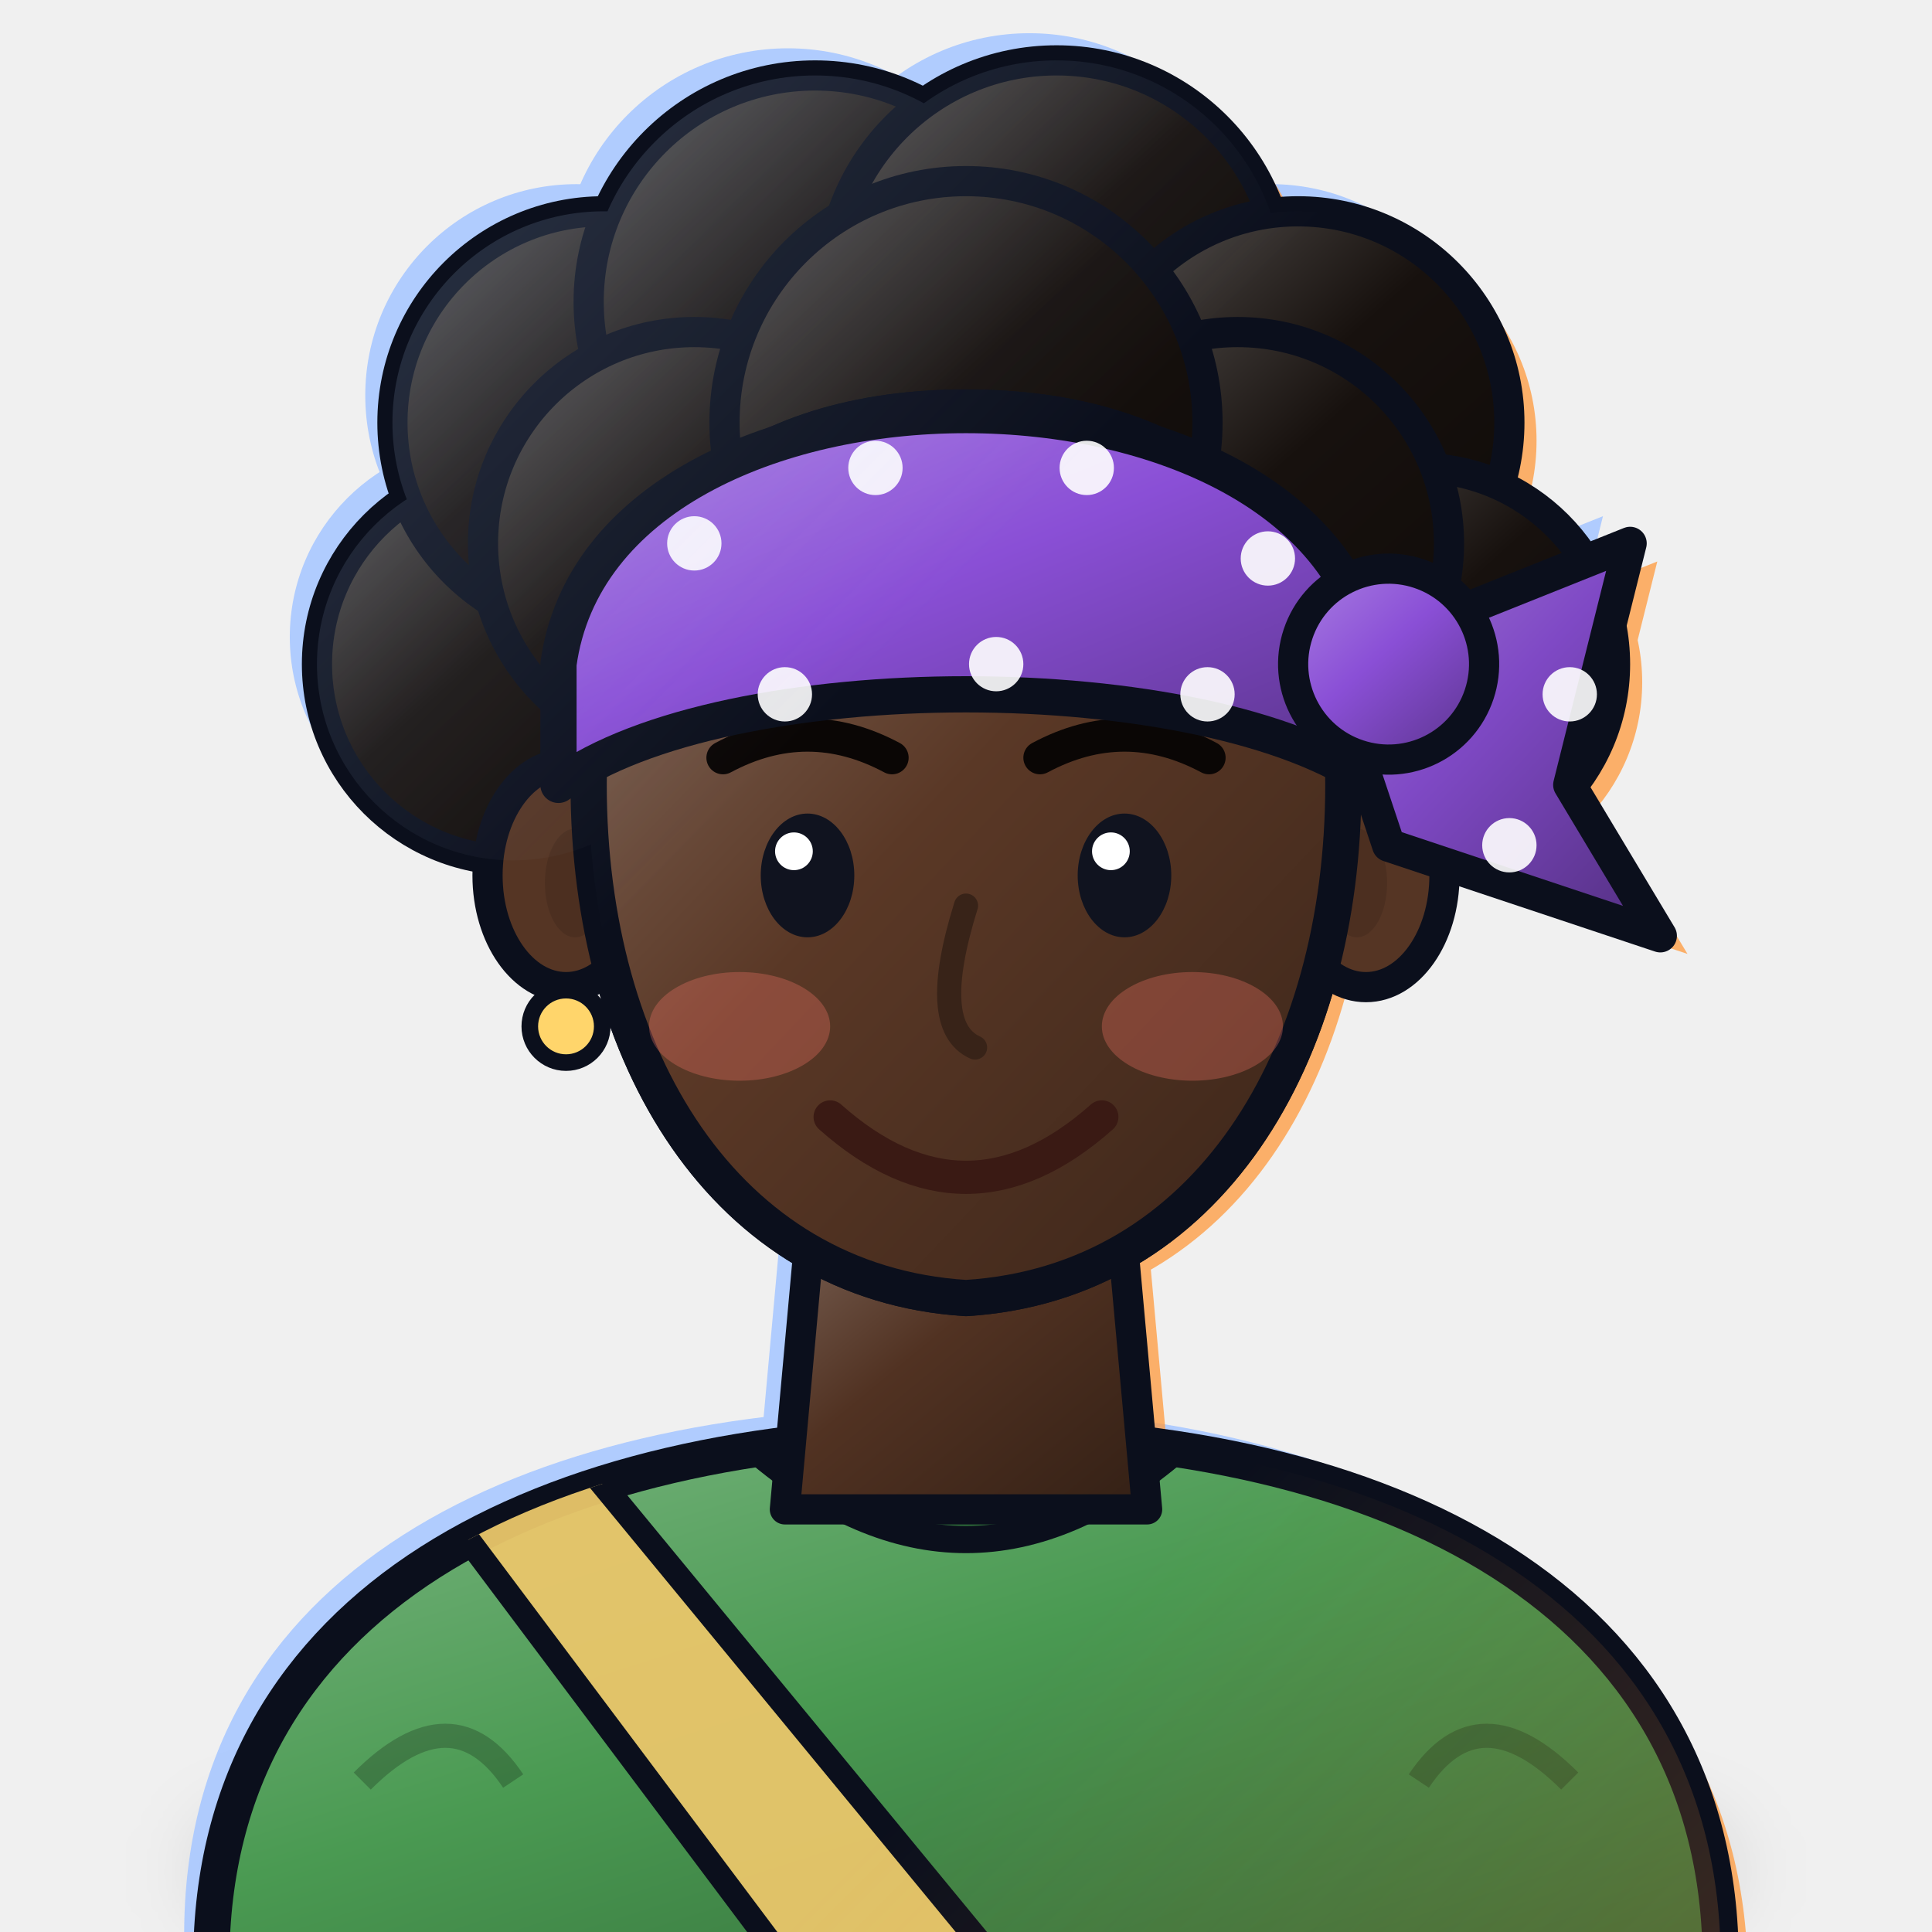
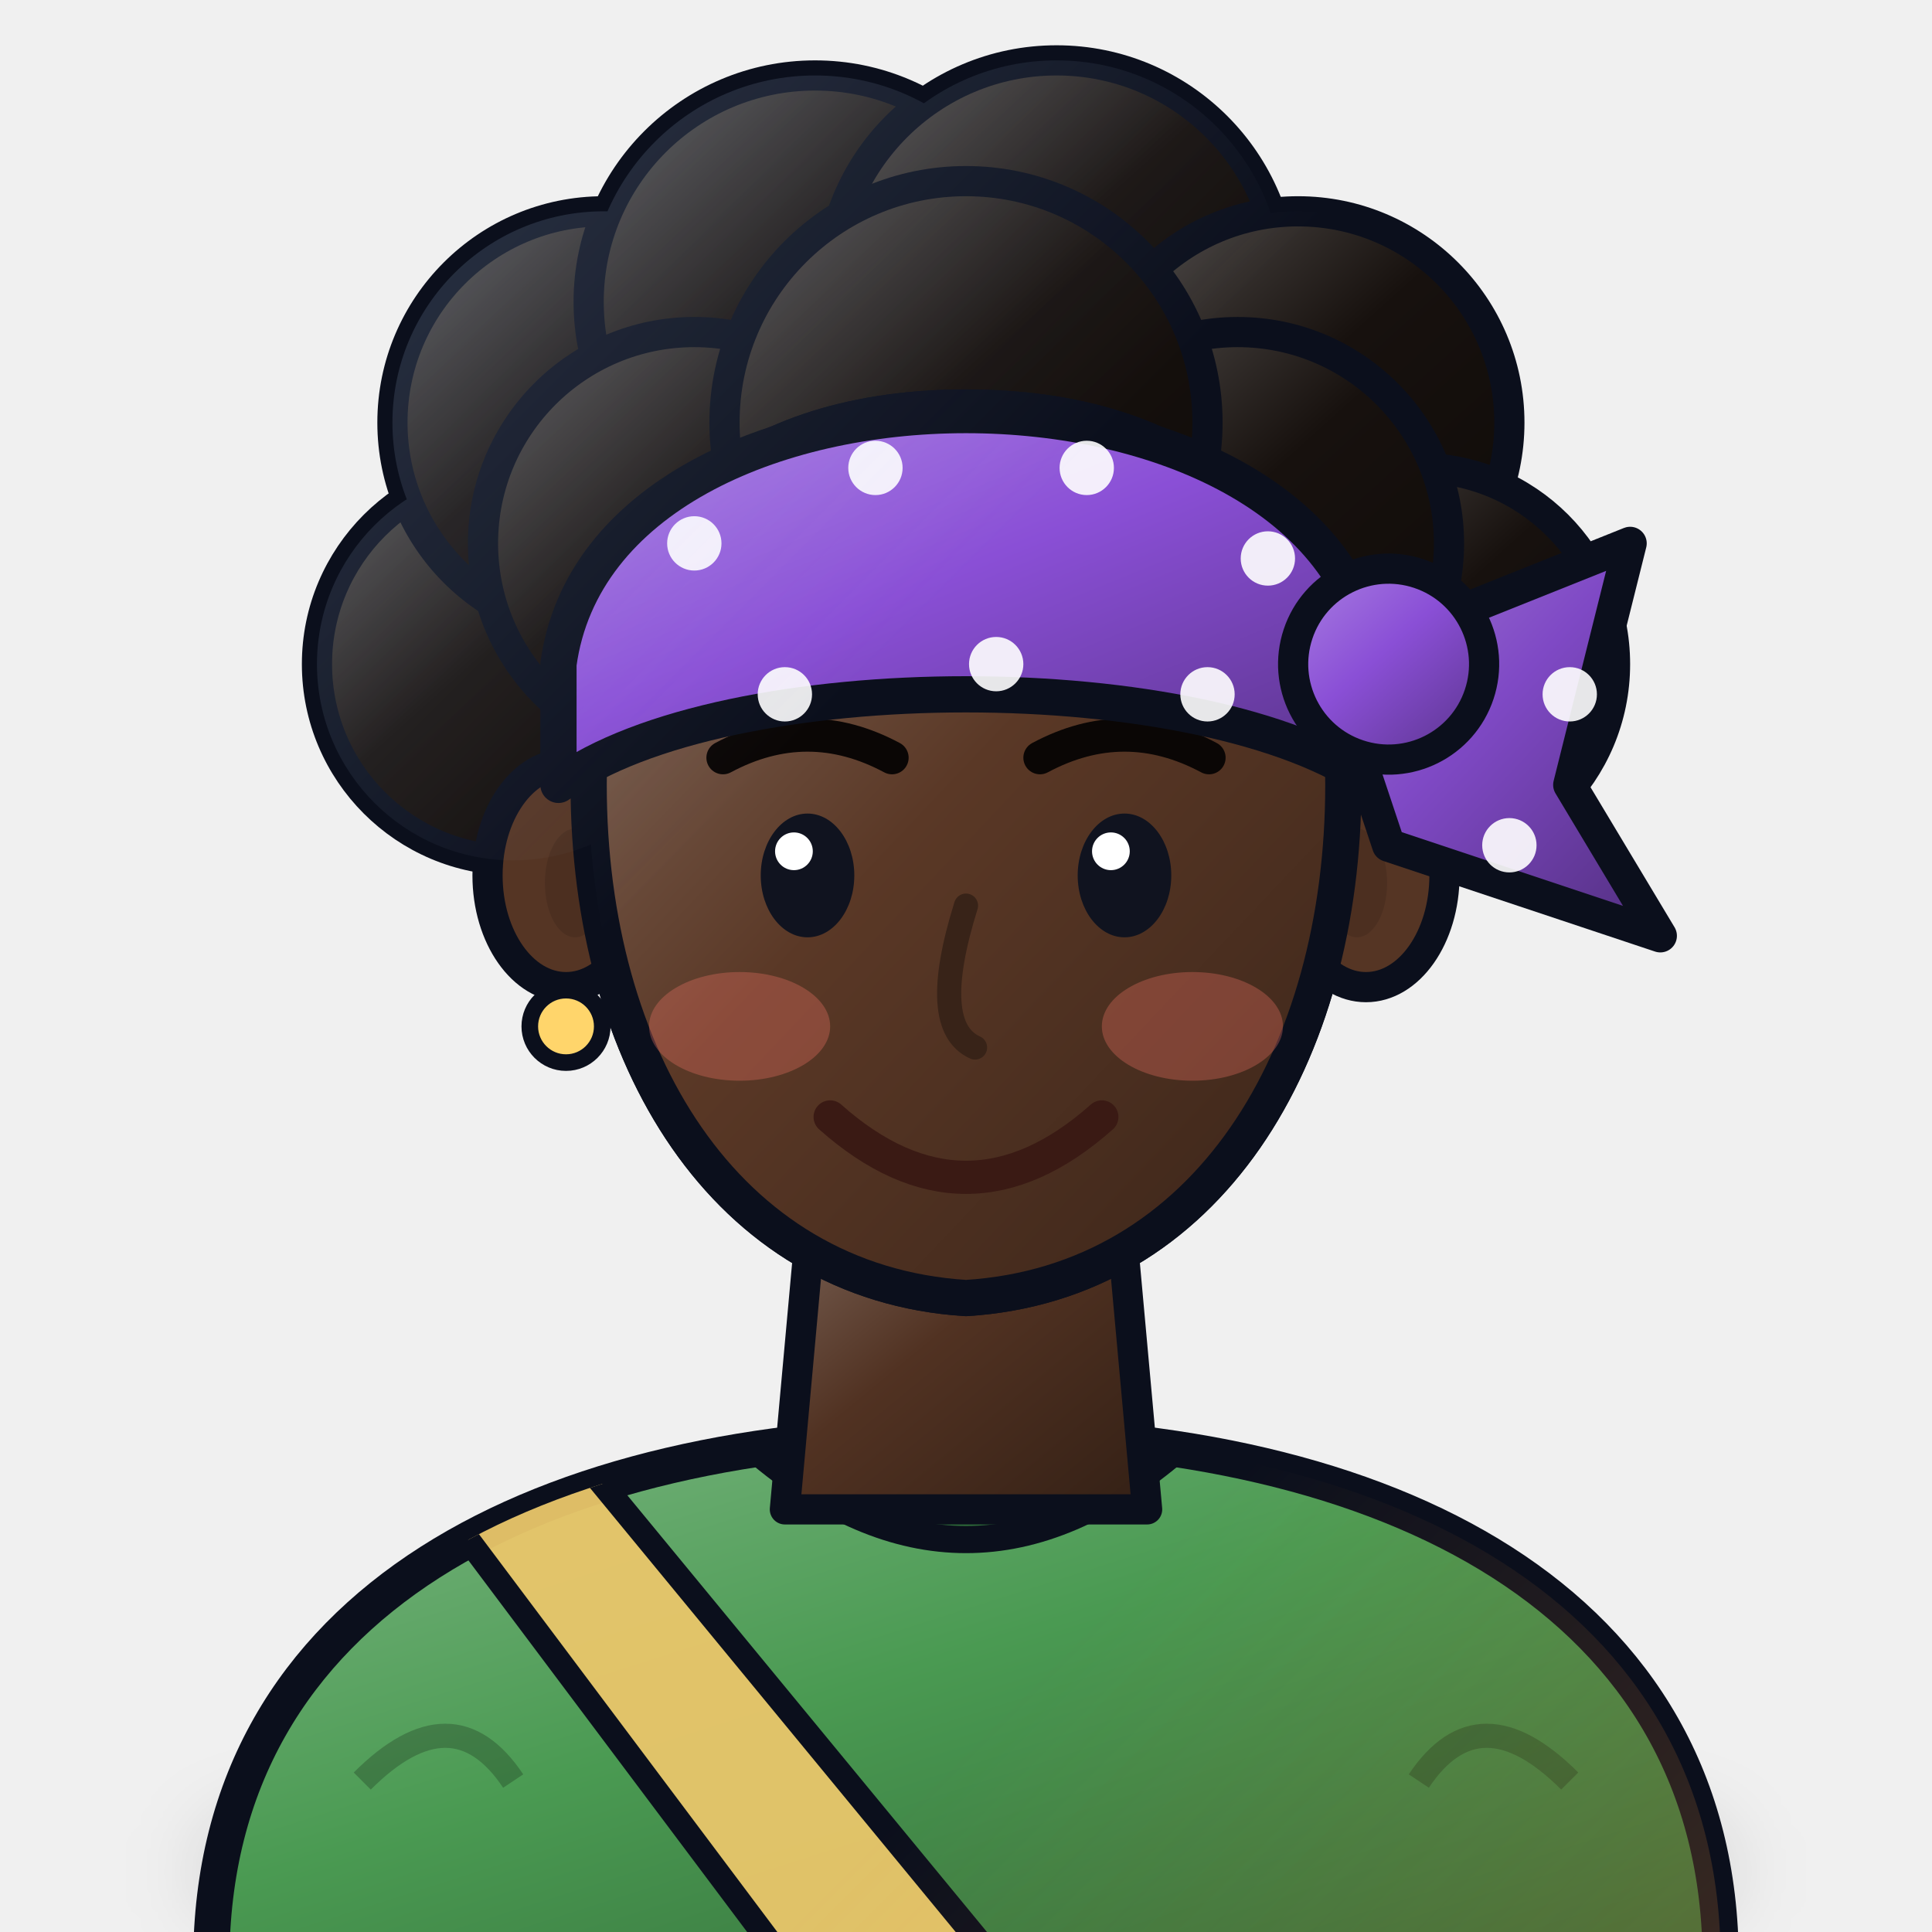
<svg xmlns="http://www.w3.org/2000/svg" width="128" height="128" viewBox="0 0 128 128">
  <defs>
    <linearGradient id="lg1" gradientUnits="objectBoundingBox" x1="0.05" y1="0" x2="0.95" y2="1">
      <stop offset="0" stop-color="#534f4d" stop-opacity="1" />
      <stop offset="0.45" stop-color="#17110e" stop-opacity="1" />
      <stop offset="1" stop-color="#0f0b09" stop-opacity="1" />
    </linearGradient>
    <linearGradient id="lg2" gradientUnits="objectBoundingBox" x1="0.05" y1="0" x2="0.95" y2="1">
      <stop offset="0" stop-color="#534f4d" stop-opacity="1" />
      <stop offset="0.45" stop-color="#17110e" stop-opacity="1" />
      <stop offset="1" stop-color="#0f0b09" stop-opacity="1" />
    </linearGradient>
    <linearGradient id="lg3" gradientUnits="objectBoundingBox" x1="0.05" y1="0" x2="0.95" y2="1">
      <stop offset="0" stop-color="#534f4d" stop-opacity="1" />
      <stop offset="0.45" stop-color="#17110e" stop-opacity="1" />
      <stop offset="1" stop-color="#0f0b09" stop-opacity="1" />
    </linearGradient>
    <linearGradient id="lg4" gradientUnits="objectBoundingBox" x1="0.05" y1="0" x2="0.95" y2="1">
      <stop offset="0" stop-color="#534f4d" stop-opacity="1" />
      <stop offset="0.45" stop-color="#17110e" stop-opacity="1" />
      <stop offset="1" stop-color="#0f0b09" stop-opacity="1" />
    </linearGradient>
    <linearGradient id="lg5" gradientUnits="objectBoundingBox" x1="0.05" y1="0" x2="0.95" y2="1">
      <stop offset="0" stop-color="#534f4d" stop-opacity="1" />
      <stop offset="0.45" stop-color="#17110e" stop-opacity="1" />
      <stop offset="1" stop-color="#0f0b09" stop-opacity="1" />
    </linearGradient>
    <linearGradient id="lg6" gradientUnits="objectBoundingBox" x1="0.05" y1="0" x2="0.95" y2="1">
      <stop offset="0" stop-color="#534f4d" stop-opacity="1" />
      <stop offset="0.45" stop-color="#17110e" stop-opacity="1" />
      <stop offset="1" stop-color="#0f0b09" stop-opacity="1" />
    </linearGradient>
    <linearGradient id="lg7" gradientUnits="objectBoundingBox" x1="0.05" y1="0" x2="0.95" y2="1">
      <stop offset="0" stop-color="#534f4d" stop-opacity="1" />
      <stop offset="0.45" stop-color="#17110e" stop-opacity="1" />
      <stop offset="1" stop-color="#0f0b09" stop-opacity="1" />
    </linearGradient>
    <linearGradient id="lg8" gradientUnits="objectBoundingBox" x1="0.05" y1="0" x2="0.95" y2="1">
      <stop offset="0" stop-color="#534f4d" stop-opacity="1" />
      <stop offset="0.45" stop-color="#17110e" stop-opacity="1" />
      <stop offset="1" stop-color="#0f0b09" stop-opacity="1" />
    </linearGradient>
    <linearGradient id="lg9" gradientUnits="objectBoundingBox" x1="0.05" y1="0" x2="0.95" y2="1">
      <stop offset="0" stop-color="#534f4d" stop-opacity="1" />
      <stop offset="0.45" stop-color="#17110e" stop-opacity="1" />
      <stop offset="1" stop-color="#0f0b09" stop-opacity="1" />
    </linearGradient>
    <linearGradient id="lg10" gradientUnits="objectBoundingBox" x1="0.05" y1="0" x2="0.95" y2="1">
      <stop offset="0" stop-color="#79b47f" stop-opacity="1" />
      <stop offset="0.45" stop-color="#4a9a52" stop-opacity="1" />
      <stop offset="1" stop-color="#316636" stop-opacity="1" />
    </linearGradient>
    <clipPath id="cp11">
      <path d="M14 130 C14 106 36 95 64 95 C92 95 114 106 114 130 Z" fill="#fff" />
    </clipPath>
    <linearGradient id="lg12" gradientUnits="objectBoundingBox" x1="0.05" y1="0" x2="0.95" y2="1">
      <stop offset="0" stop-color="#7e675b" stop-opacity="1" />
      <stop offset="0.45" stop-color="#513222" stop-opacity="1" />
      <stop offset="1" stop-color="#352116" stop-opacity="1" />
    </linearGradient>
    <linearGradient id="lg13" gradientUnits="objectBoundingBox" x1="0.05" y1="0" x2="0.95" y2="1">
      <stop offset="0" stop-color="#856c5e" stop-opacity="1" />
      <stop offset="0.45" stop-color="#5a3826" stop-opacity="1" />
      <stop offset="1" stop-color="#3b2519" stop-opacity="1" />
    </linearGradient>
    <linearGradient id="lg14" gradientUnits="objectBoundingBox" x1="0.05" y1="0" x2="0.95" y2="1">
      <stop offset="0" stop-color="#856c5e" stop-opacity="1" />
      <stop offset="0.45" stop-color="#5a3826" stop-opacity="1" />
      <stop offset="1" stop-color="#3b2519" stop-opacity="1" />
    </linearGradient>
    <clipPath id="cp15">
      <path d="M39 52 C39 34 50 27 64 27 C78 27 89 34 89 52 C89 70 80 85 64 86 C48 85 39 70 39 52 Z" fill="#fff" />
    </clipPath>
    <linearGradient id="lg16" gradientUnits="objectBoundingBox" x1="0.05" y1="0" x2="0.95" y2="1">
      <stop offset="0" stop-color="#a87de1" stop-opacity="1" />
      <stop offset="0.45" stop-color="#8a4fd6" stop-opacity="1" />
      <stop offset="1" stop-color="#5b348d" stop-opacity="1" />
    </linearGradient>
    <linearGradient id="lg17" gradientUnits="objectBoundingBox" x1="0.05" y1="0" x2="0.95" y2="1">
      <stop offset="0" stop-color="#a078d4" stop-opacity="1" />
      <stop offset="0.45" stop-color="#7f49c5" stop-opacity="1" />
      <stop offset="1" stop-color="#543082" stop-opacity="1" />
    </linearGradient>
    <linearGradient id="lg18" gradientUnits="objectBoundingBox" x1="0.05" y1="0" x2="0.95" y2="1">
      <stop offset="0" stop-color="#a87de1" stop-opacity="1" />
      <stop offset="0.45" stop-color="#8a4fd6" stop-opacity="1" />
      <stop offset="1" stop-color="#5b348d" stop-opacity="1" />
    </linearGradient>
    <filter id="bl19" x="-60%" y="-60%" width="220%" height="220%">
      <feGaussianBlur stdDeviation="3" />
    </filter>
    <clipPath id="cp20">
      <path d="M21 44 A13 13 0 1 1 47 44 A13 13 0 1 1 21 44 Z M26 28 A14 14 0 1 1 54 28 A14 14 0 1 1 26 28 Z M39 20 A15 15 0 1 1 69 20 A15 15 0 1 1 39 20 Z M55 19 A15 15 0 1 1 85 19 A15 15 0 1 1 55 19 Z M72 28 A14 14 0 1 1 100 28 A14 14 0 1 1 72 28 Z M81 44 A13 13 0 1 1 107 44 A13 13 0 1 1 81 44 Z M32 36 A14 14 0 1 1 60 36 A14 14 0 1 1 32 36 Z M68 36 A14 14 0 1 1 96 36 A14 14 0 1 1 68 36 Z M48 28 A16 16 0 1 1 80 28 A16 16 0 1 1 48 28 Z M14 130 C14 106 36 95 64 95 C92 95 114 106 114 130 Z M54 78 L74 78 L76 100 L52 100 Z M39 52 C39 34 50 27 64 27 C78 27 89 34 89 52 C89 70 80 85 64 86 C48 85 39 70 39 52 Z M37 44 C40 22 88 22 91 44 L91 52 C80 44 48 44 37 52 Z M88 44 L108 36 L104 52 L110 62 L92 56 Z M86 42 A6 6 0 1 1 98 46 A6 6 0 1 1 86 42 Z" fill="#fff" />
    </clipPath>
    <linearGradient id="lg21" gradientUnits="objectBoundingBox" x1="0" y1="0" x2="1" y2="1">
      <stop offset="0" stop-color="#bcd8ff" stop-opacity="0.28" />
      <stop offset="0.4" stop-color="#bcd8ff" stop-opacity="0" />
      <stop offset="0.7" stop-color="#ff9a3c" stop-opacity="0" />
      <stop offset="1" stop-color="#ff9a3c" stop-opacity="0.22" />
    </linearGradient>
  </defs>
  <ellipse cx="64" cy="124" rx="50" ry="5" fill="#000" fill-opacity="0.35" filter="url(#bl19)" />
-   <g transform="translate(-1.8 -1.8)">
-     <path d="M21 44 A13 13 0 1 1 47 44 A13 13 0 1 1 21 44 Z M26 28 A14 14 0 1 1 54 28 A14 14 0 1 1 26 28 Z M39 20 A15 15 0 1 1 69 20 A15 15 0 1 1 39 20 Z M55 19 A15 15 0 1 1 85 19 A15 15 0 1 1 55 19 Z M72 28 A14 14 0 1 1 100 28 A14 14 0 1 1 72 28 Z M81 44 A13 13 0 1 1 107 44 A13 13 0 1 1 81 44 Z M32 36 A14 14 0 1 1 60 36 A14 14 0 1 1 32 36 Z M68 36 A14 14 0 1 1 96 36 A14 14 0 1 1 68 36 Z M48 28 A16 16 0 1 1 80 28 A16 16 0 1 1 48 28 Z M14 130 C14 106 36 95 64 95 C92 95 114 106 114 130 Z M54 78 L74 78 L76 100 L52 100 Z M39 52 C39 34 50 27 64 27 C78 27 89 34 89 52 C89 70 80 85 64 86 C48 85 39 70 39 52 Z M37 44 C40 22 88 22 91 44 L91 52 C80 44 48 44 37 52 Z M88 44 L108 36 L104 52 L110 62 L92 56 Z M86 42 A6 6 0 1 1 98 46 A6 6 0 1 1 86 42 Z" fill="#a9c8ff" fill-opacity="0.9" />
-   </g>
-   <g transform="translate(1.8 1.2)">
-     <path d="M21 44 A13 13 0 1 1 47 44 A13 13 0 1 1 21 44 Z M26 28 A14 14 0 1 1 54 28 A14 14 0 1 1 26 28 Z M39 20 A15 15 0 1 1 69 20 A15 15 0 1 1 39 20 Z M55 19 A15 15 0 1 1 85 19 A15 15 0 1 1 55 19 Z M72 28 A14 14 0 1 1 100 28 A14 14 0 1 1 72 28 Z M81 44 A13 13 0 1 1 107 44 A13 13 0 1 1 81 44 Z M32 36 A14 14 0 1 1 60 36 A14 14 0 1 1 32 36 Z M68 36 A14 14 0 1 1 96 36 A14 14 0 1 1 68 36 Z M48 28 A16 16 0 1 1 80 28 A16 16 0 1 1 48 28 Z M14 130 C14 106 36 95 64 95 C92 95 114 106 114 130 Z M54 78 L74 78 L76 100 L52 100 Z M39 52 C39 34 50 27 64 27 C78 27 89 34 89 52 C89 70 80 85 64 86 C48 85 39 70 39 52 Z M37 44 C40 22 88 22 91 44 L91 52 C80 44 48 44 37 52 Z M88 44 L108 36 L104 52 L110 62 L92 56 Z M86 42 A6 6 0 1 1 98 46 A6 6 0 1 1 86 42 Z" fill="#ff9a3c" fill-opacity="0.75" />
-   </g>
  <path d="M21 44 A13 13 0 1 1 47 44 A13 13 0 1 1 21 44 Z" fill="url(#lg1)" stroke="#0b0f1c" stroke-width="2.0" stroke-linejoin="round" />
  <path d="M26 28 A14 14 0 1 1 54 28 A14 14 0 1 1 26 28 Z" fill="url(#lg2)" stroke="#0b0f1c" stroke-width="2.0" stroke-linejoin="round" />
  <path d="M39 20 A15 15 0 1 1 69 20 A15 15 0 1 1 39 20 Z" fill="url(#lg3)" stroke="#0b0f1c" stroke-width="2.0" stroke-linejoin="round" />
  <path d="M55 19 A15 15 0 1 1 85 19 A15 15 0 1 1 55 19 Z" fill="url(#lg4)" stroke="#0b0f1c" stroke-width="2.0" stroke-linejoin="round" />
  <path d="M72 28 A14 14 0 1 1 100 28 A14 14 0 1 1 72 28 Z" fill="url(#lg5)" stroke="#0b0f1c" stroke-width="2.0" stroke-linejoin="round" />
  <path d="M81 44 A13 13 0 1 1 107 44 A13 13 0 1 1 81 44 Z" fill="url(#lg6)" stroke="#0b0f1c" stroke-width="2.0" stroke-linejoin="round" />
  <path d="M32 36 A14 14 0 1 1 60 36 A14 14 0 1 1 32 36 Z" fill="url(#lg7)" stroke="#0b0f1c" stroke-width="2.0" stroke-linejoin="round" />
  <path d="M68 36 A14 14 0 1 1 96 36 A14 14 0 1 1 68 36 Z" fill="url(#lg8)" stroke="#0b0f1c" stroke-width="2.0" stroke-linejoin="round" />
  <path d="M48 28 A16 16 0 1 1 80 28 A16 16 0 1 1 48 28 Z" fill="url(#lg9)" stroke="#0b0f1c" stroke-width="2.0" stroke-linejoin="round" />
  <path d="M14 130 C14 106 36 95 64 95 C92 95 114 106 114 130 Z" fill="url(#lg10)" stroke="#0b0f1c" stroke-width="2.4" stroke-linejoin="round" />
  <path d="M50 96 Q64 108 78 96 Q64 100 50 96 Z" fill="#2f6e3a" stroke="#0b0f1c" stroke-width="1.8" stroke-linejoin="round" />
  <g clip-path="url(#cp11)">
    <path d="M28 98 L52 130 L66 130 L38 96 Z" fill="#e8c66a" stroke="#0b0f1c" stroke-width="1.6" fill-opacity="0.95" />
  </g>
  <g clip-path="url(#cp11)">
    <path d="M24 118 Q30 112 34 118" fill="none" stroke="#000" stroke-opacity="0.22" stroke-width="1.6" />
    <path d="M104 118 Q98 112 94 118" fill="none" stroke="#000" stroke-opacity="0.22" stroke-width="1.6" />
  </g>
  <path d="M54 78 L74 78 L76 100 L52 100 Z" fill="url(#lg12)" stroke="#0b0f1c" stroke-width="2.0" stroke-linejoin="round" />
  <path d="M54 82 Q64 92 74 82 L74 78 L54 78 Z" fill="#000" fill-opacity="0.22" />
  <path d="M39 52 C39 34 50 27 64 27 C78 27 89 34 89 52 C89 70 80 85 64 86 C48 85 39 70 39 52 Z" fill="url(#lg13)" stroke="#0b0f1c" stroke-width="2.4" stroke-linejoin="round" />
  <ellipse cx="37.5" cy="58" rx="5.2" ry="7.4" fill="#553524" stroke="#0b0f1c" stroke-width="2" />
  <ellipse cx="38.1" cy="58.5" rx="2" ry="3.6" fill="#462c1e" fill-opacity="0.6" />
  <ellipse cx="90.5" cy="58" rx="5.2" ry="7.4" fill="#553524" stroke="#0b0f1c" stroke-width="2" />
  <ellipse cx="89.9" cy="58.5" rx="2" ry="3.6" fill="#462c1e" fill-opacity="0.6" />
  <path d="M39 52 C39 34 50 27 64 27 C78 27 89 34 89 52 C89 70 80 85 64 86 C48 85 39 70 39 52 Z" fill="url(#lg14)" stroke="#0b0f1c" stroke-width="2.4" />
  <g clip-path="url(#cp15)">
    <ellipse cx="49" cy="68" rx="6" ry="3.6" fill="#ff7a6b" fill-opacity="0.30" />
    <ellipse cx="79" cy="68" rx="6" ry="3.6" fill="#ff7a6b" fill-opacity="0.30" />
  </g>
  <ellipse cx="53.5" cy="58" rx="3.1" ry="4.1" fill="#10131f" />
  <circle cx="52.6" cy="56.4" r="1.25" fill="#fff" />
  <path d="M47.9 50.2 Q53.5 47.2 59.1 50.2" fill="none" stroke="#0a0605" stroke-width="2.2" stroke-linecap="round" />
  <ellipse cx="74.5" cy="58" rx="3.1" ry="4.1" fill="#10131f" />
  <circle cx="73.6" cy="56.4" r="1.25" fill="#fff" />
  <path d="M68.9 50.2 Q74.5 47.2 80.1 50.2" fill="none" stroke="#0a0605" stroke-width="2.2" stroke-linecap="round" />
  <path d="M64 60 Q61.5 68 64.6 69.4" fill="none" stroke="#382318" stroke-width="1.6" stroke-linecap="round" />
  <path d="M55 74 Q64 82 73 74" fill="none" stroke="#3a1a14" stroke-width="2.2" stroke-linecap="round" />
  <circle cx="37.5" cy="68" r="2.4" fill="#ffd56b" stroke="#0b0f1c" stroke-width="1.1" />
  <path d="M37 44 C40 22 88 22 91 44 L91 52 C80 44 48 44 37 52 Z" fill="url(#lg16)" stroke="#0b0f1c" stroke-width="2.4" stroke-linejoin="round" />
  <path d="M88 44 L108 36 L104 52 L110 62 L92 56 Z" fill="url(#lg17)" stroke="#0b0f1c" stroke-width="2.2" stroke-linejoin="round" />
  <path d="M86 42 A6 6 0 1 1 98 46 A6 6 0 1 1 86 42 Z" fill="url(#lg18)" stroke="#0b0f1c" stroke-width="2.0" stroke-linejoin="round" />
  <circle cx="46" cy="36" r="1.8" fill="#fff" fill-opacity="0.9" />
  <circle cx="58" cy="31" r="1.8" fill="#fff" fill-opacity="0.9" />
  <circle cx="72" cy="31" r="1.8" fill="#fff" fill-opacity="0.9" />
  <circle cx="84" cy="37" r="1.8" fill="#fff" fill-opacity="0.9" />
  <circle cx="52" cy="46" r="1.8" fill="#fff" fill-opacity="0.9" />
  <circle cx="66" cy="44" r="1.8" fill="#fff" fill-opacity="0.9" />
  <circle cx="80" cy="46" r="1.8" fill="#fff" fill-opacity="0.9" />
  <circle cx="104" cy="46" r="1.8" fill="#fff" fill-opacity="0.9" />
  <circle cx="100" cy="56" r="1.8" fill="#fff" fill-opacity="0.9" />
  <g clip-path="url(#cp20)">
    <rect x="0" y="0" width="128" height="128" rx="0" fill="url(#lg21)" />
  </g>
</svg>
